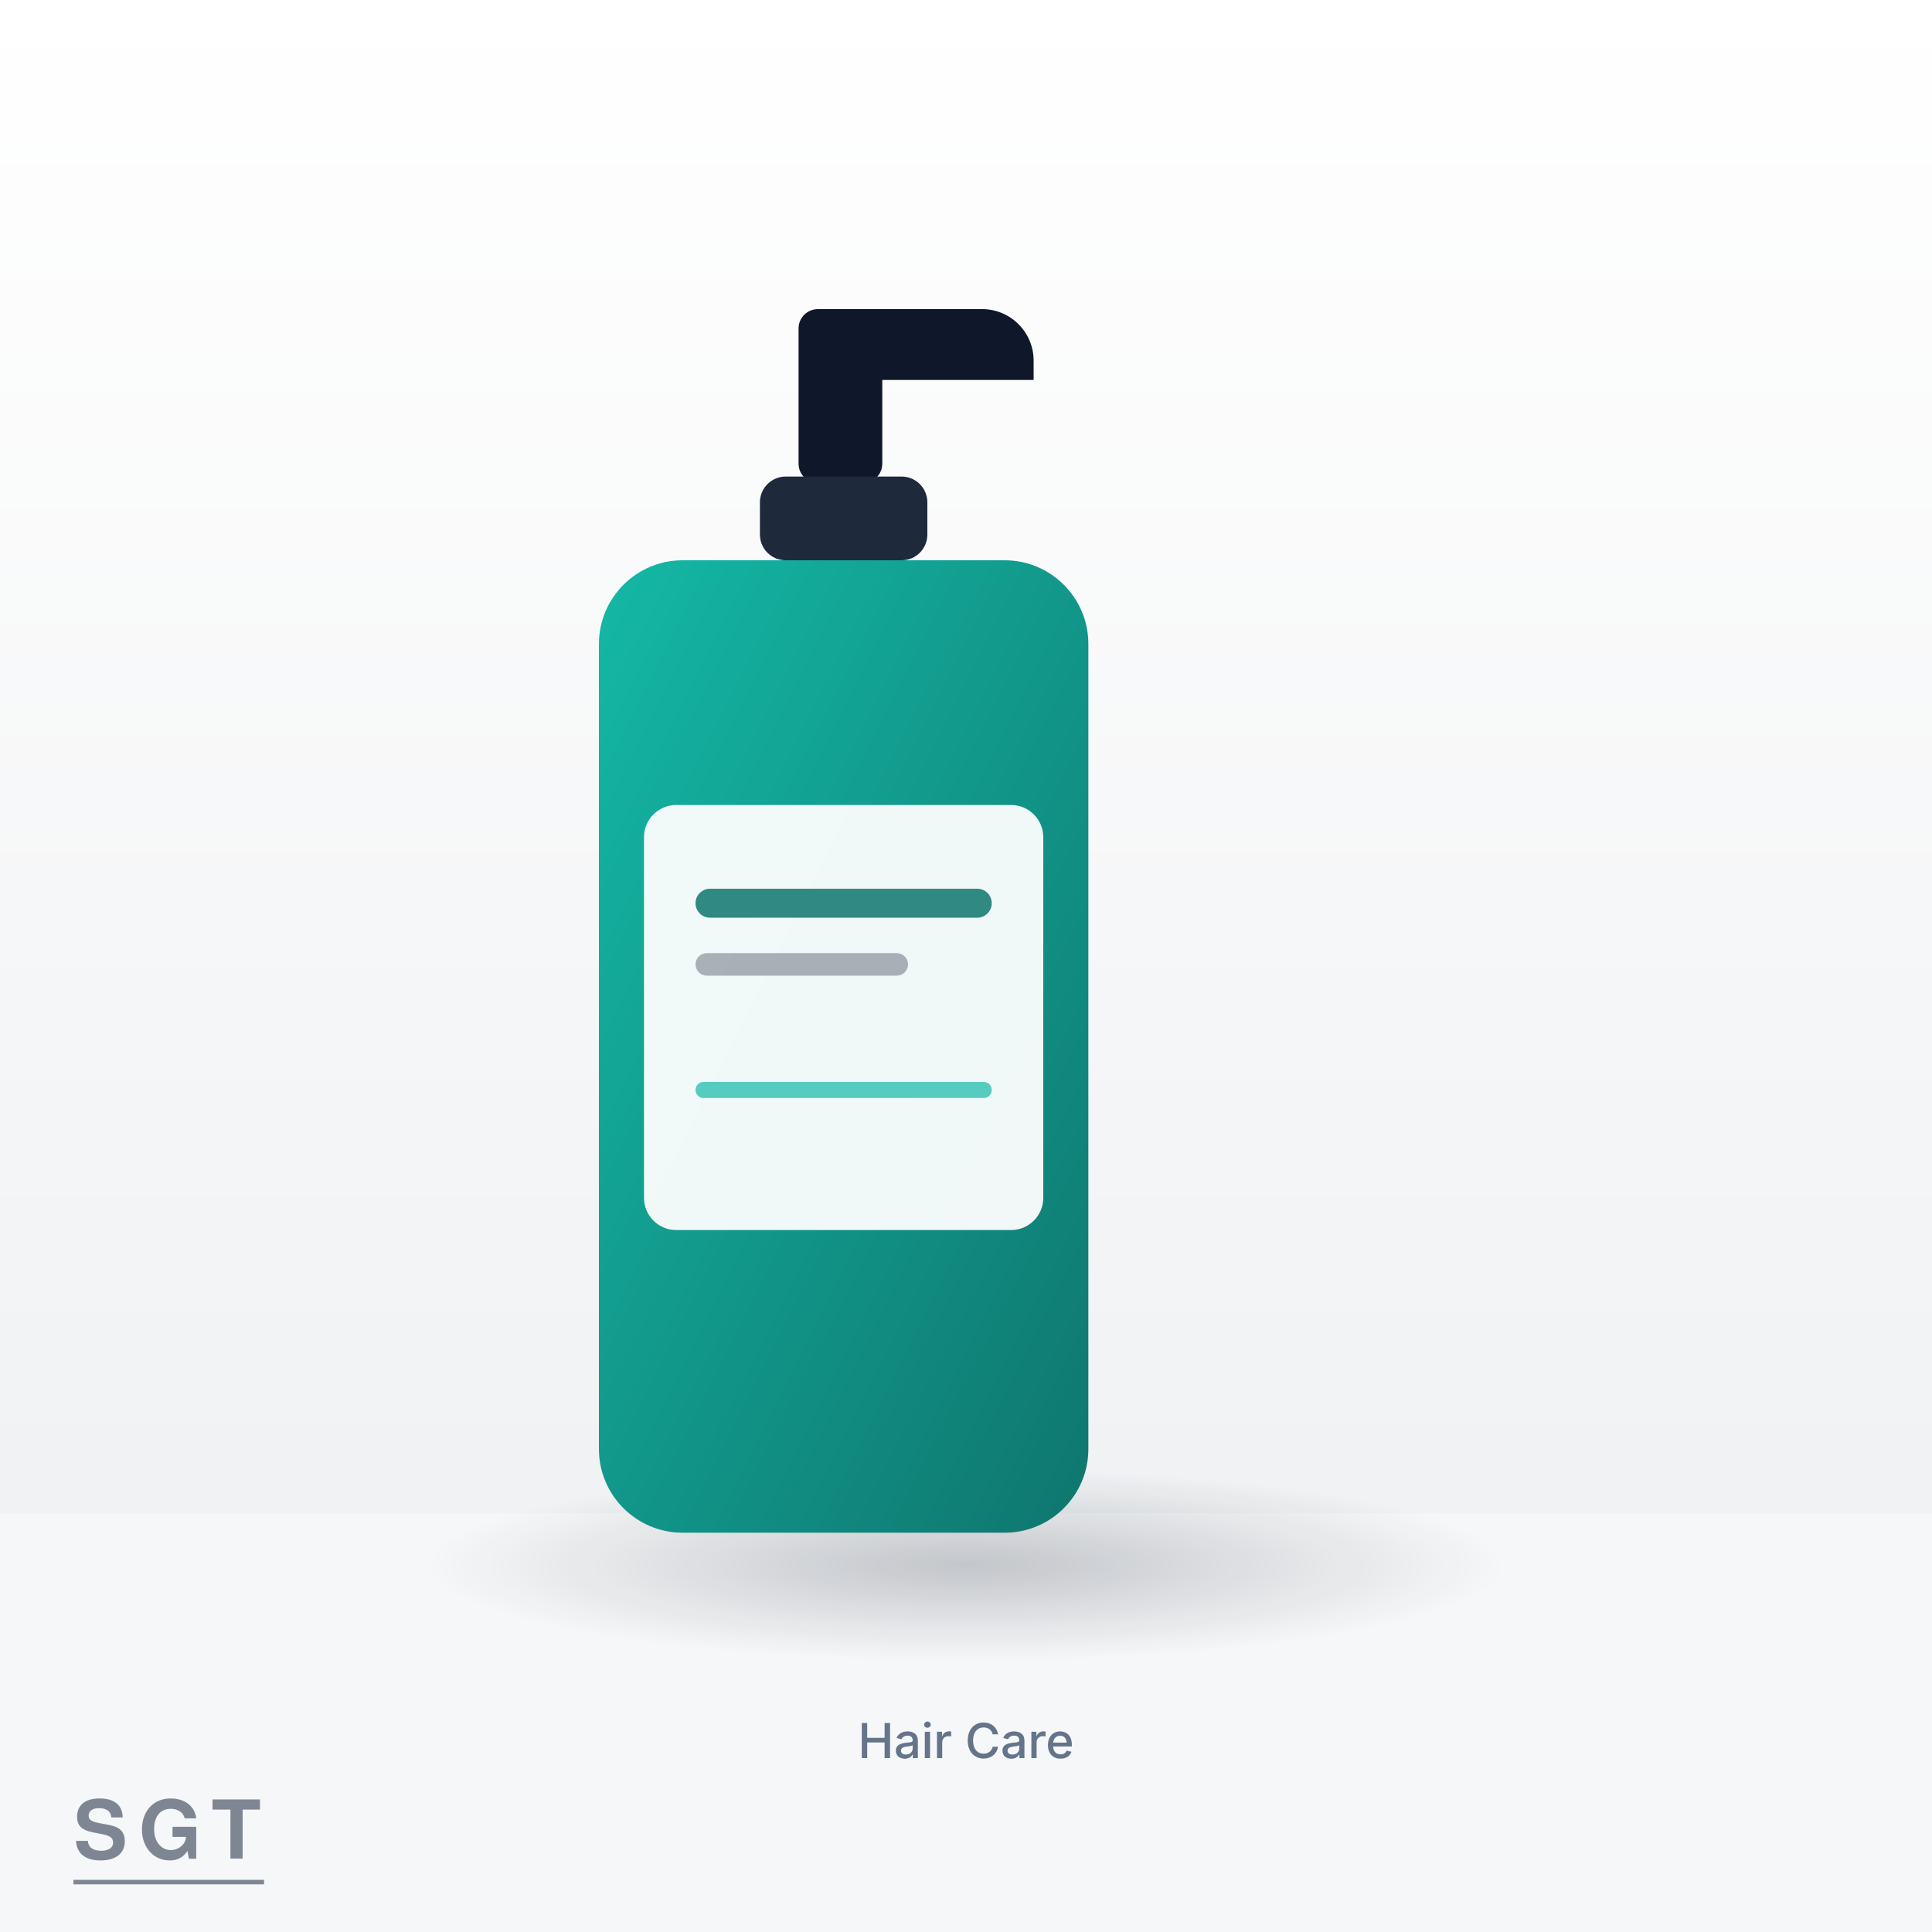
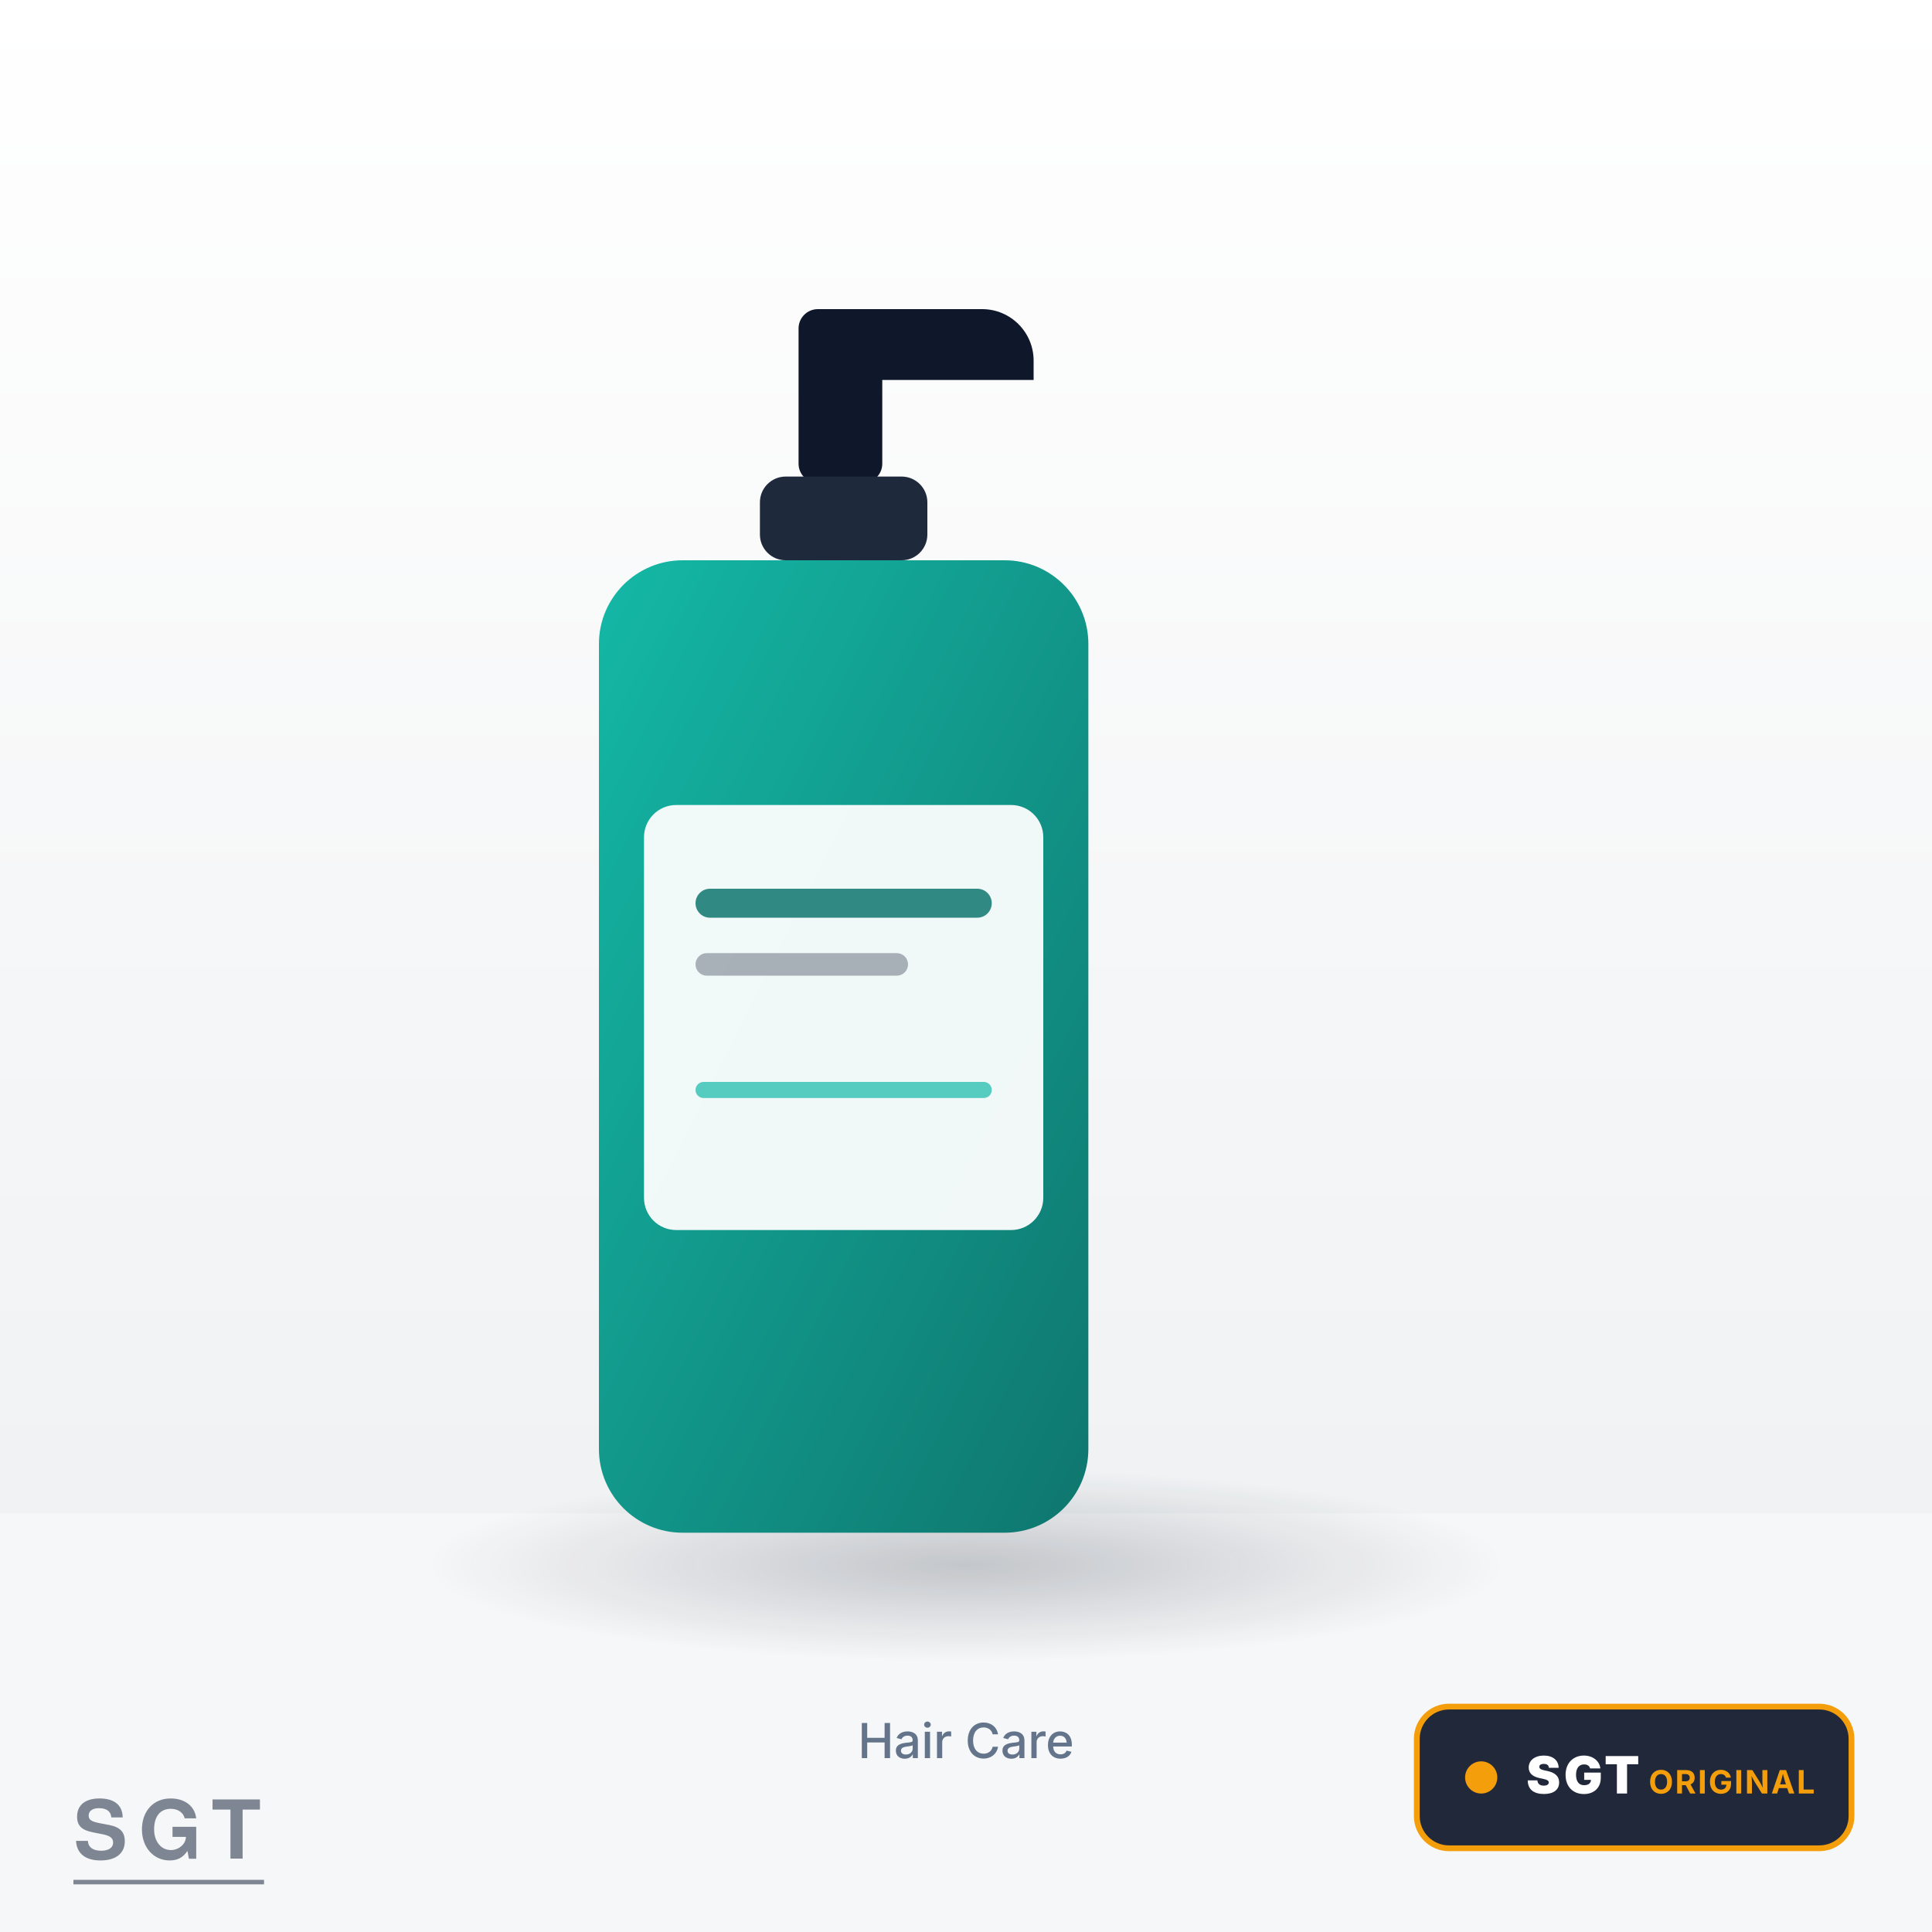
<svg xmlns="http://www.w3.org/2000/svg" viewBox="0 0 600 600" width="600" height="600" role="img" aria-label="Hair Care — Professional Supplies">
  <defs>
    <linearGradient id="bg" x1="0" y1="0" x2="0" y2="1">
      <stop offset="0%" stop-color="#ffffff" />
      <stop offset="100%" stop-color="#eceef0" />
    </linearGradient>
    <linearGradient id="body" x1="0" y1="0" x2="1" y2="1">
      <stop offset="0%" stop-color="#14b8a6" />
      <stop offset="100%" stop-color="#0f766e" />
    </linearGradient>
    <linearGradient id="stroke" x1="0" y1="0" x2="1" y2="1">
      <stop offset="0%" stop-color="#14b8a6" />
      <stop offset="100%" stop-color="#0f766e" />
    </linearGradient>
    <radialGradient id="shadow" cx="50%" cy="50%">
      <stop offset="0%" stop-color="#0f172a" stop-opacity="0.22" />
      <stop offset="100%" stop-color="#0f172a" stop-opacity="0" />
    </radialGradient>
  </defs>
  <rect width="600" height="600" fill="url(#bg)" />
  <rect y="470" width="600" height="130" fill="#f6f7f8" />
  <ellipse cx="300" cy="486" rx="168" ry="30" fill="url(#shadow)" />
  <g transform="translate(300 300) rotate(0) scale(1) translate(-300 -300)">
    <rect x="248" y="96" width="26" height="54" rx="6" fill="#0f172a" />
    <path d="M261 96h44a16 16 0 0 1 16 16v6h-60z" fill="#0f172a" />
    <rect x="236" y="148" width="52" height="26" rx="8" fill="#1e293b" />
    <path d="M212 174h100a26 26 0 0 1 26 26v250a26 26 0 0 1-26 26H212a26 26 0 0 1-26-26V200a26 26 0 0 1 26-26z" fill="url(#body)" />
    <rect x="200" y="250" width="124" height="132" rx="10" fill="#ffffff" opacity="0.94" />
    <rect x="216" y="276" width="92" height="9" rx="4.5" fill="#0f766e" opacity="0.85" />
    <rect x="216" y="296" width="66" height="7" rx="3.5" fill="#1e293b" opacity="0.35" />
    <rect x="216" y="336" width="92" height="5" rx="2.5" fill="#14b8a6" opacity="0.7" />
  </g>
  <text x="300" y="546" font-family="ui-sans-serif,system-ui,-apple-system,sans-serif" font-size="15" font-weight="500" fill="#64748b" text-anchor="middle">Hair Care</text>
  <g id="sgt-mark" opacity="0.62">
    <text x="22.8" y="577.2" fill="#334155" font-family="Helvetica Neue, Helvetica, Arial, sans-serif" font-size="25.2" font-weight="600" letter-spacing="3.53">SGT</text>
    <rect x="22.8" y="583.8" width="59.2" height="1.4" fill="#334155" />
  </g>
+   <g id="sgt-brand-tag" transform="translate(440, 530)">
+     <rect x="0" y="0" width="135" height="44" rx="10" fill="#0f172a" fill-opacity="0.92" stroke="#f59e0b" stroke-width="1.8" />
+     <circle cx="20" cy="22" r="5" fill="#f59e0b" />
+     <text x="34" y="27" font-family="system-ui, -apple-system, sans-serif" font-weight="900" font-size="16" fill="#ffffff" letter-spacing="1">SGT</text>
+     <text x="72" y="27" font-family="system-ui, -apple-system, sans-serif" font-weight="700" font-size="10" fill="#f59e0b" letter-spacing="0.5">ORIGINAL</text>
+   </g>
</svg>
